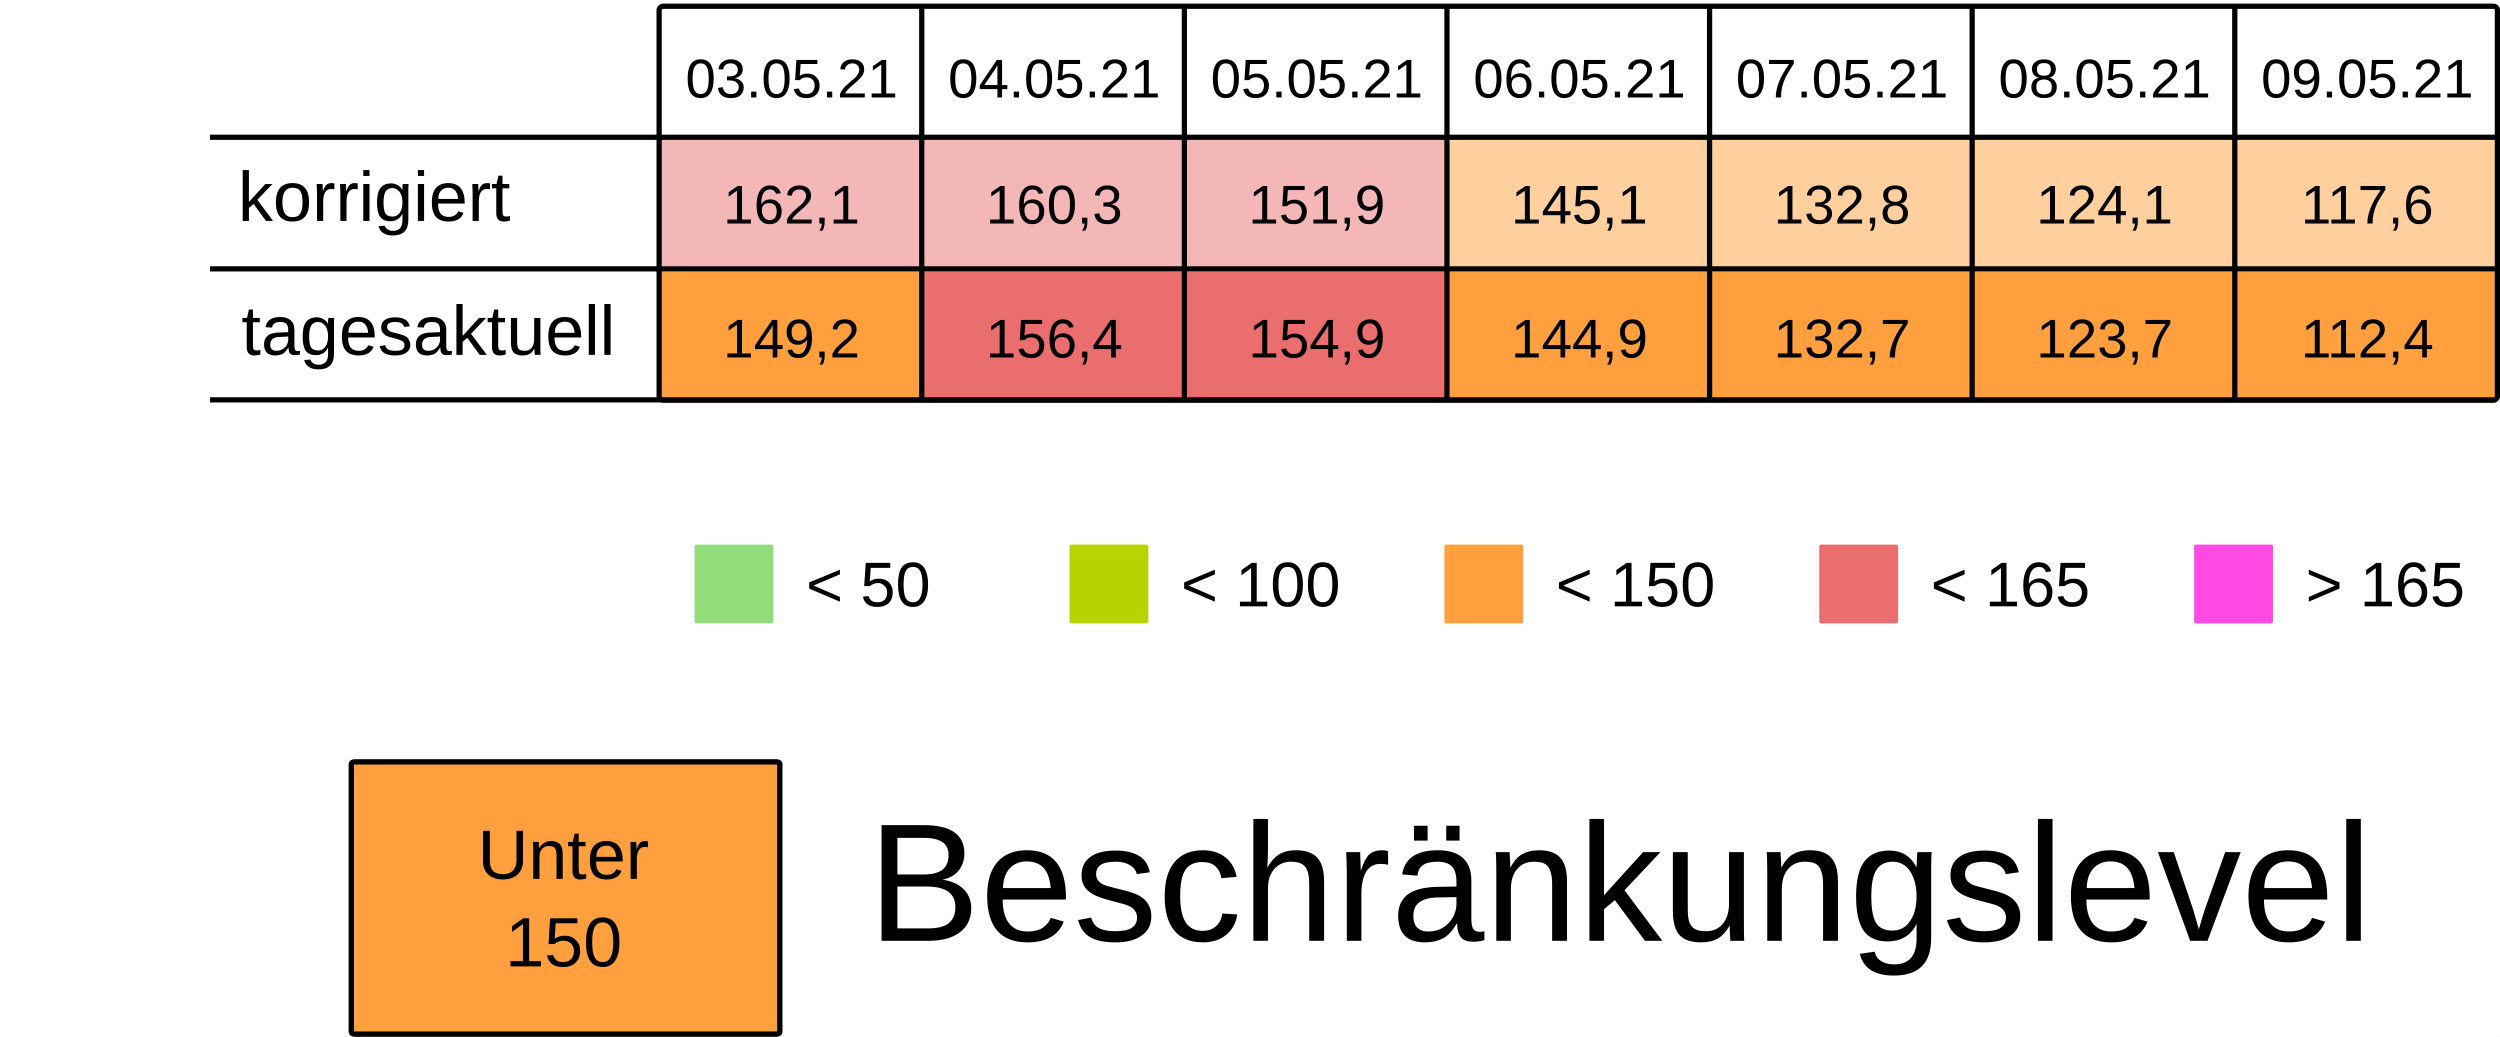
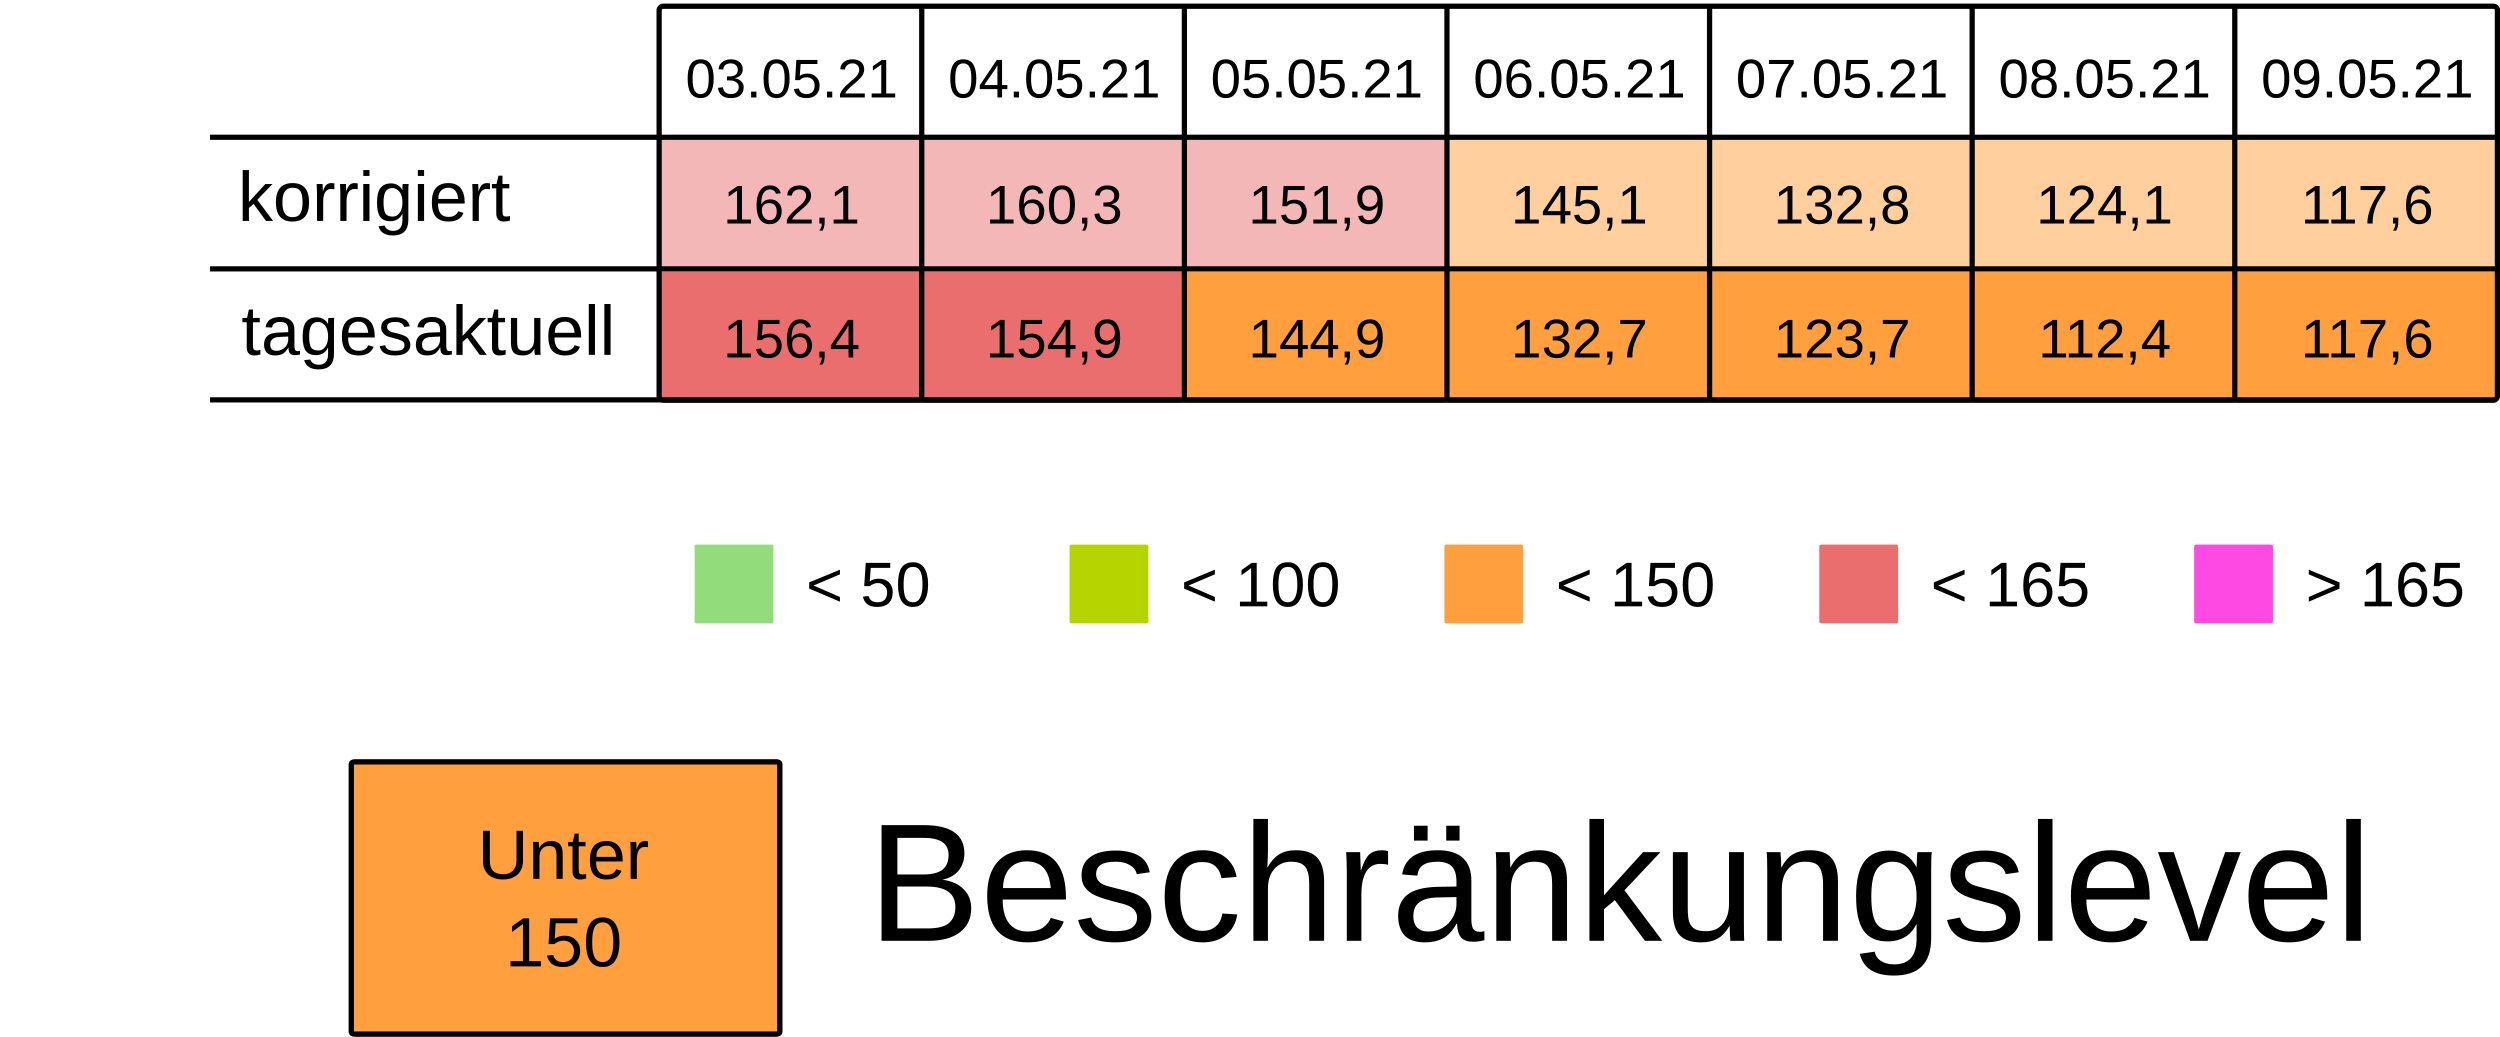
<svg xmlns="http://www.w3.org/2000/svg" viewBox="0 0 125.94 52.229" height="197.399" width="475.994">
  <rect width="100%" height="100%" x="-.001" fill="#fff" />
  <g transform="translate(-13.231 -25.355)">
    <rect ry=".106" rx=".169" y="32.284" x="46.434" height="6.615" width="13.229" fill="#ea6e6e7F" />
    <rect ry=".106" rx=".169" y="32.284" x="59.664" height="6.615" width="13.229" fill="#ea6e6e7F" />
    <rect ry=".106" rx=".169" y="32.284" x="72.893" height="6.615" width="13.229" fill="#ea6e6e7F" />
    <rect ry=".106" rx=".169" y="32.284" x="86.122" height="6.615" width="13.229" fill="#ff9f3d7F" />
    <rect ry=".106" rx=".169" y="32.284" x="99.351" height="6.615" width="13.229" fill="#ff9f3d7F" />
    <rect ry=".106" rx=".169" y="32.284" x="112.58" height="6.615" width="13.229" fill="#ff9f3d7F" />
    <rect ry=".106" rx=".169" y="32.284" x="125.809" height="6.615" width="13.229" fill="#ff9f3d7F" />
    <text y="30.266" x="53.113" style="line-height:125%;-inkscape-font-specification:Arial;text-align:center" font-weight="400" font-size="2.749" letter-spacing="0" word-spacing="0" font-family="Arial" text-anchor="middle" stroke-width=".064">
      <tspan style="text-align:center" y="30.266" x="53.113">03.05.21</tspan>
    </text>
    <text y="30.266" x="66.342" style="line-height:125%;-inkscape-font-specification:Arial;text-align:center" font-weight="400" font-size="2.749" letter-spacing="0" word-spacing="0" font-family="Arial" text-anchor="middle" stroke-width=".064">
      <tspan style="text-align:center" y="30.266" x="66.342">04.05.21</tspan>
    </text>
    <text y="30.266" x="79.571" style="line-height:125%;-inkscape-font-specification:Arial;text-align:center" font-weight="400" font-size="2.749" letter-spacing="0" word-spacing="0" font-family="Arial" text-anchor="middle" stroke-width=".064">
      <tspan style="text-align:center" y="30.266" x="79.571">05.05.21</tspan>
    </text>
    <text y="30.266" x="92.8" style="line-height:125%;-inkscape-font-specification:Arial;text-align:center" font-weight="400" font-size="2.749" letter-spacing="0" word-spacing="0" font-family="Arial" text-anchor="middle" stroke-width=".064">
      <tspan style="text-align:center" y="30.266" x="92.8">06.05.21</tspan>
    </text>
    <text y="30.266" x="106.029" style="line-height:125%;-inkscape-font-specification:Arial;text-align:center" font-weight="400" font-size="2.749" letter-spacing="0" word-spacing="0" font-family="Arial" text-anchor="middle" stroke-width=".064">
      <tspan style="text-align:center" y="30.266" x="106.029">07.05.21</tspan>
    </text>
    <text y="30.266" x="119.258" style="line-height:125%;-inkscape-font-specification:Arial;text-align:center" font-weight="400" font-size="2.749" letter-spacing="0" word-spacing="0" font-family="Arial" text-anchor="middle" stroke-width=".064">
      <tspan style="text-align:center" y="30.266" x="119.258">08.05.21</tspan>
    </text>
    <text y="30.266" x="132.488" style="line-height:125%;-inkscape-font-specification:Arial;text-align:center" font-weight="400" font-size="2.749" letter-spacing="0" word-spacing="0" font-family="Arial" text-anchor="middle" stroke-width=".064">
      <tspan style="text-align:center" y="30.266" x="132.488">09.05.21</tspan>
    </text>
    <text y="36.616" x="53.113" style="line-height:125%;-inkscape-font-specification:Arial;text-align:center" font-weight="400" font-size="2.749" letter-spacing="0" word-spacing="0" font-family="Arial" text-anchor="middle" stroke-width=".064">
      <tspan style="text-align:center" y="36.616" x="53.113">162,1</tspan>
    </text>
    <text y="36.616" x="66.342" style="line-height:125%;-inkscape-font-specification:Arial;text-align:center" font-weight="400" font-size="2.749" letter-spacing="0" word-spacing="0" font-family="Arial" text-anchor="middle" stroke-width=".064">
      <tspan style="text-align:center" y="36.616" x="66.342">160,3</tspan>
    </text>
    <text y="36.616" x="79.571" style="line-height:125%;-inkscape-font-specification:Arial;text-align:center" font-weight="400" font-size="2.749" letter-spacing="0" word-spacing="0" font-family="Arial" text-anchor="middle" stroke-width=".064">
      <tspan style="text-align:center" y="36.616" x="79.571">151,9</tspan>
    </text>
    <text y="36.616" x="92.8" style="line-height:125%;-inkscape-font-specification:Arial;text-align:center" font-weight="400" font-size="2.749" letter-spacing="0" word-spacing="0" font-family="Arial" text-anchor="middle" stroke-width=".064">
      <tspan style="text-align:center" y="36.616" x="92.8">145,1</tspan>
    </text>
    <text y="36.616" x="106.029" style="line-height:125%;-inkscape-font-specification:Arial;text-align:center" font-weight="400" font-size="2.749" letter-spacing="0" word-spacing="0" font-family="Arial" text-anchor="middle" stroke-width=".064">
      <tspan style="text-align:center" y="36.616" x="106.029">132,8</tspan>
    </text>
    <text y="36.616" x="119.258" style="line-height:125%;-inkscape-font-specification:Arial;text-align:center" font-weight="400" font-size="2.749" letter-spacing="0" word-spacing="0" font-family="Arial" text-anchor="middle" stroke-width=".064">
      <tspan style="text-align:center" y="36.616" x="119.258">124,1</tspan>
    </text>
    <text y="36.616" x="132.488" style="line-height:125%;-inkscape-font-specification:Arial;text-align:center" font-weight="400" font-size="2.749" letter-spacing="0" word-spacing="0" font-family="Arial" text-anchor="middle" stroke-width=".064">
      <tspan style="text-align:center" y="36.616" x="132.488">117,6</tspan>
    </text>
    <rect ry=".071" rx=".12" y="52.79" x="48.224" height="3.969" width="3.969" fill="#92dc7c" />
    <text y="55.896" x="53.84" style="line-height:125%;-inkscape-font-specification:Arial" font-weight="400" font-size="3.175" letter-spacing="0" word-spacing="0" font-family="Arial" stroke-width=".265">
      <tspan y="55.896" x="53.84">&lt; 50</tspan>
    </text>
    <rect ry=".071" rx=".12" y="52.79" x="67.11" height="3.969" width="3.969" fill="#B5D400" />
    <text y="55.896" x="72.726" style="line-height:125%;-inkscape-font-specification:Arial" font-weight="400" font-size="3.175" letter-spacing="0" word-spacing="0" font-family="Arial" stroke-width=".265">
      <tspan y="55.896" x="72.726">&lt; 100</tspan>
    </text>
    <rect ry=".071" rx=".12" y="52.79" x="104.88" height="3.969" width="3.969" fill="#ea6e6e" />
    <text y="55.896" x="110.496" style="line-height:125%;-inkscape-font-specification:Arial" font-weight="400" font-size="3.175" letter-spacing="0" word-spacing="0" font-family="Arial" stroke-width=".265">
      <tspan y="55.896" x="110.496">&lt; 165</tspan>
    </text>
    <rect ry=".071" rx=".12" y="52.79" x="123.765" height="3.969" width="3.969" fill="#FF49E3" />
    <text y="55.896" x="129.381" style="line-height:125%;-inkscape-font-specification:Arial" font-weight="400" font-size="3.175" letter-spacing="0" word-spacing="0" font-family="Arial" stroke-width=".265">
      <tspan y="55.896" x="129.381">&gt; 165</tspan>
    </text>
    <rect ry=".071" rx=".12" y="52.79" x="85.995" height="3.969" width="3.969" fill="#ff9f3d" />
    <text y="55.896" x="91.61" style="line-height:125%;-inkscape-font-specification:Arial" font-weight="400" font-size="3.175" letter-spacing="0" word-spacing="0" font-family="Arial" stroke-width=".265">
      <tspan y="55.896" x="91.61">&lt; 150</tspan>
    </text>
-     <rect ry=".106" rx=".169" y="39.031" x="46.435" height="6.615" width="13.229" fill="#ff9f3d" />
+     <rect ry=".106" rx=".169" y="39.031" x="46.435" height="6.615" width="13.229" fill="#ea6e6e" />
    <rect ry=".106" rx=".169" y="39.031" x="59.665" height="6.615" width="13.229" fill="#ea6e6e" />
-     <rect ry=".106" rx=".169" y="39.031" x="72.894" height="6.615" width="13.229" fill="#ea6e6e" />
+     <rect ry=".106" rx=".169" y="39.031" x="72.894" height="6.615" width="13.229" fill="#ff9f3d" />
    <rect ry=".106" rx=".169" y="39.031" x="86.123" height="6.615" width="13.229" fill="#ff9f3d" />
    <rect ry=".106" rx=".169" y="39.031" x="99.352" height="6.615" width="13.229" fill="#ff9f3d" />
    <rect ry=".106" rx=".169" y="39.031" x="112.581" height="6.615" width="13.229" fill="#ff9f3d" />
    <rect ry=".106" rx=".169" y="39.031" x="125.81" height="6.615" width="13.229" fill="#ff9f3d" />
    <text y="43.363" x="53.114" style="line-height:125%;-inkscape-font-specification:Arial;text-align:center" font-weight="400" font-size="2.749" letter-spacing="0" word-spacing="0" font-family="Arial" text-anchor="middle" stroke-width=".064">
-       <tspan style="text-align:center" y="43.363" x="53.114">149,2</tspan>
+       <tspan style="text-align:center" y="43.363" x="53.114">156,4</tspan>
    </text>
    <text y="43.363" x="66.343" style="line-height:125%;-inkscape-font-specification:Arial;text-align:center" font-weight="400" font-size="2.749" letter-spacing="0" word-spacing="0" font-family="Arial" text-anchor="middle" stroke-width=".064">
-       <tspan style="text-align:center" y="43.363" x="66.343">156,4</tspan>
+       <tspan style="text-align:center" y="43.363" x="66.343">154,9</tspan>
    </text>
    <text y="43.363" x="79.572" style="line-height:125%;-inkscape-font-specification:Arial;text-align:center" font-weight="400" font-size="2.749" letter-spacing="0" word-spacing="0" font-family="Arial" text-anchor="middle" stroke-width=".064">
-       <tspan style="text-align:center" y="43.363" x="79.572">154,9</tspan>
+       <tspan style="text-align:center" y="43.363" x="79.572">144,9</tspan>
    </text>
    <text y="43.363" x="92.801" style="line-height:125%;-inkscape-font-specification:Arial;text-align:center" font-weight="400" font-size="2.749" letter-spacing="0" word-spacing="0" font-family="Arial" text-anchor="middle" stroke-width=".064">
-       <tspan style="text-align:center" y="43.363" x="92.801">144,9</tspan>
+       <tspan style="text-align:center" y="43.363" x="92.801">132,7</tspan>
    </text>
    <text y="43.363" x="106.03" style="line-height:125%;-inkscape-font-specification:Arial;text-align:center" font-weight="400" font-size="2.749" letter-spacing="0" word-spacing="0" font-family="Arial" text-anchor="middle" stroke-width=".064">
-       <tspan style="text-align:center" y="43.363" x="106.03">132,7</tspan>
+       <tspan style="text-align:center" y="43.363" x="106.03">123,7</tspan>
    </text>
    <text y="43.363" x="119.259" style="line-height:125%;-inkscape-font-specification:Arial;text-align:center" font-weight="400" font-size="2.749" letter-spacing="0" word-spacing="0" font-family="Arial" text-anchor="middle" stroke-width=".064">
-       <tspan style="text-align:center" y="43.363" x="119.259">123,7</tspan>
+       <tspan style="text-align:center" y="43.363" x="119.259">112,4</tspan>
    </text>
    <text y="43.363" x="132.489" style="line-height:125%;-inkscape-font-specification:Arial;text-align:center" font-weight="400" font-size="2.749" letter-spacing="0" word-spacing="0" font-family="Arial" text-anchor="middle" stroke-width=".064">
-       <tspan style="text-align:center" y="43.363" x="132.489">112,4</tspan>
+       <tspan style="text-align:center" y="43.363" x="132.489">117,6</tspan>
    </text>
    <text style="line-height:125%;-inkscape-font-specification:Arial" x="25.224" y="36.483" font-weight="400" font-size="3.528" font-family="Arial" letter-spacing="0" word-spacing="0" stroke-width=".265">
      <tspan x="25.224" y="36.483">korrigiert</tspan>
    </text>
    <text style="line-height:125%;-inkscape-font-specification:Arial" x="25.396" y="43.23" font-weight="400" font-size="3.528" font-family="Arial" letter-spacing="0" word-spacing="0" stroke-width=".265">
      <tspan x="25.396" y="43.23">tagesaktuell</tspan>
    </text>
    <path d="M59.665 25.802v19.844zm13.23 0v19.844zm13.228 0v19.844zm13.23 0v19.844zm13.228 0v19.844zm13.23 0v19.844zM23.812 32.27h115.096zm0 6.629h115.096zm0 6.6h115.096zm22.823-19.83h92.206c.11 0 .2.09.2.2v19.445a.2.2 0 01-.2.2H46.635a.2.2 0 01-.2-.2V25.869c0-.11.089-.2.2-.2z" fill="none" stroke="#000" stroke-width=".264" />
    <rect ry=".108" rx=".169" y="63.735" x="30.927" height="13.715" width="21.588" fill="#ff9f3d" stroke-miterlimit="0" stroke="#000" stroke-width=".269" />
    <text y="69.629" x="41.626" style="line-height:125%;-inkscape-font-specification:Arial;text-align:center" font-weight="400" font-size="3.528" letter-spacing="0" word-spacing="0" font-family="Arial" text-anchor="middle" stroke-width=".265">
      <tspan style="text-align:center" y="69.629" x="42.1">Unter</tspan>
      <tspan style="text-align:center" y="74.038" x="41.626">150</tspan>
    </text>
    <text style="line-height:125%;-inkscape-font-specification:Arial" x="56.955" y="72.75" font-weight="400" font-size="8.467" font-family="Arial" letter-spacing="0" word-spacing="0" stroke-width=".265">
      <tspan x="56.955" y="72.75">Beschränkungslevel</tspan>
    </text>
  </g>
</svg>
